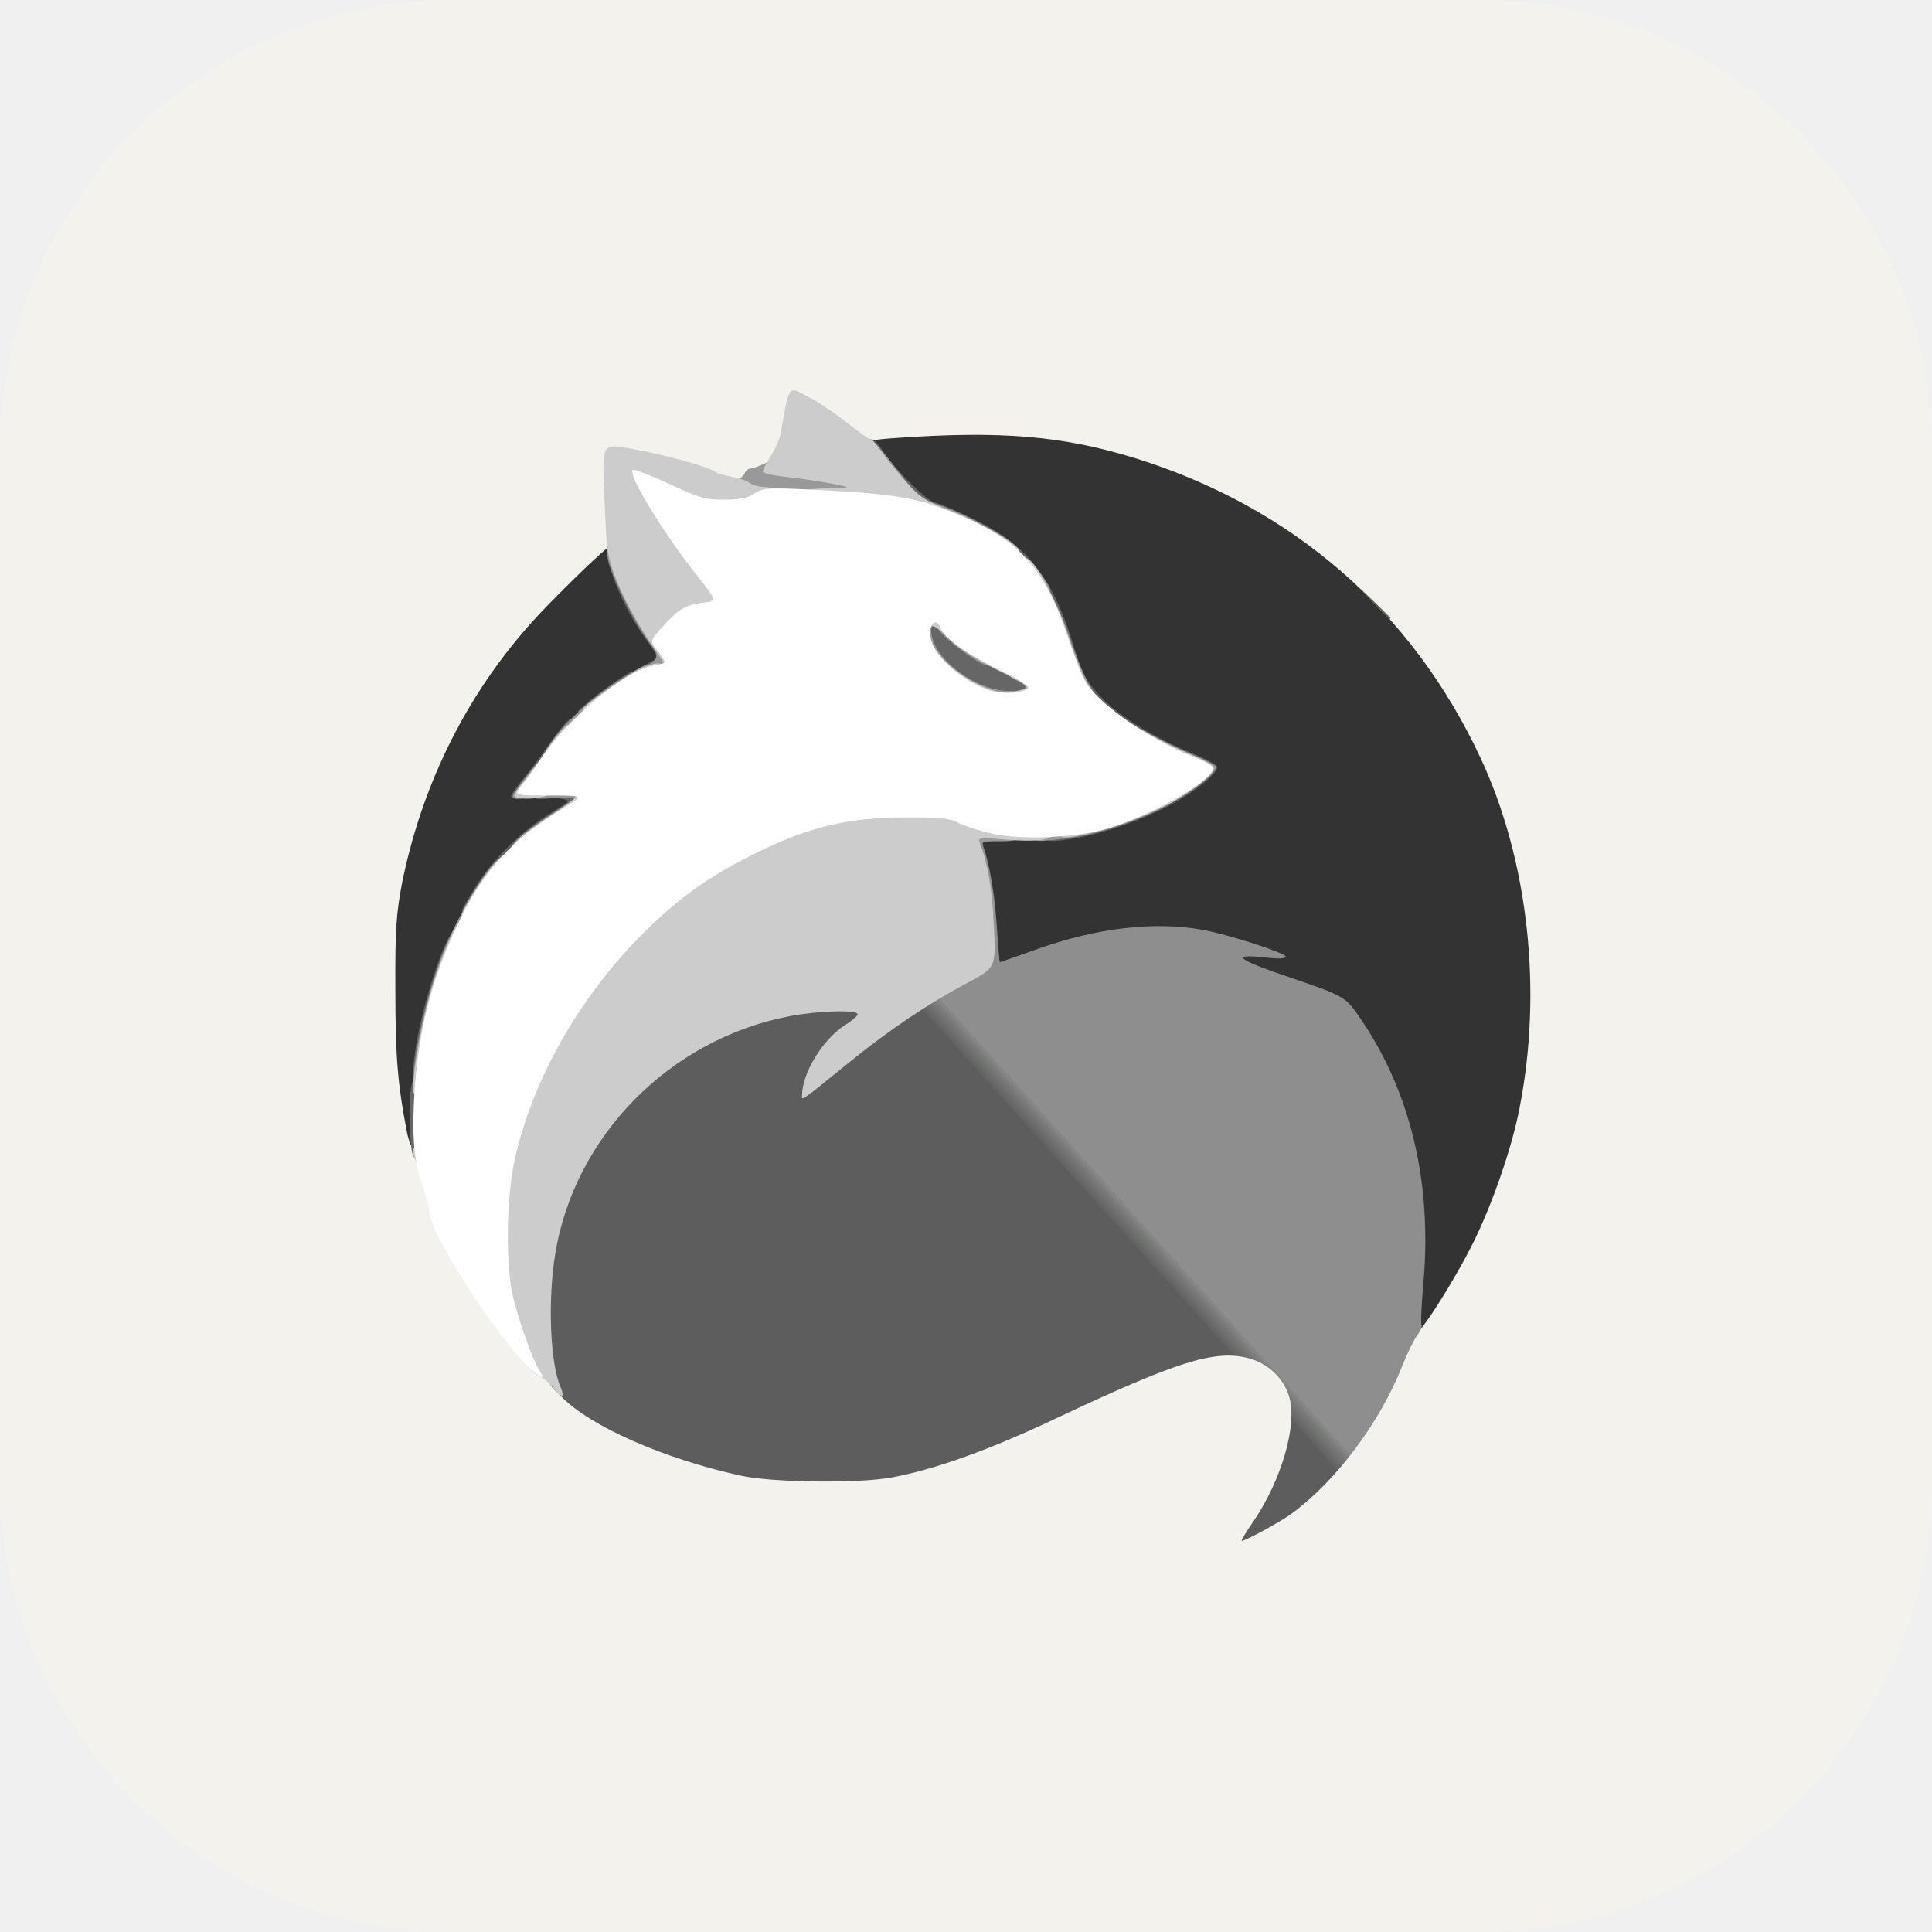
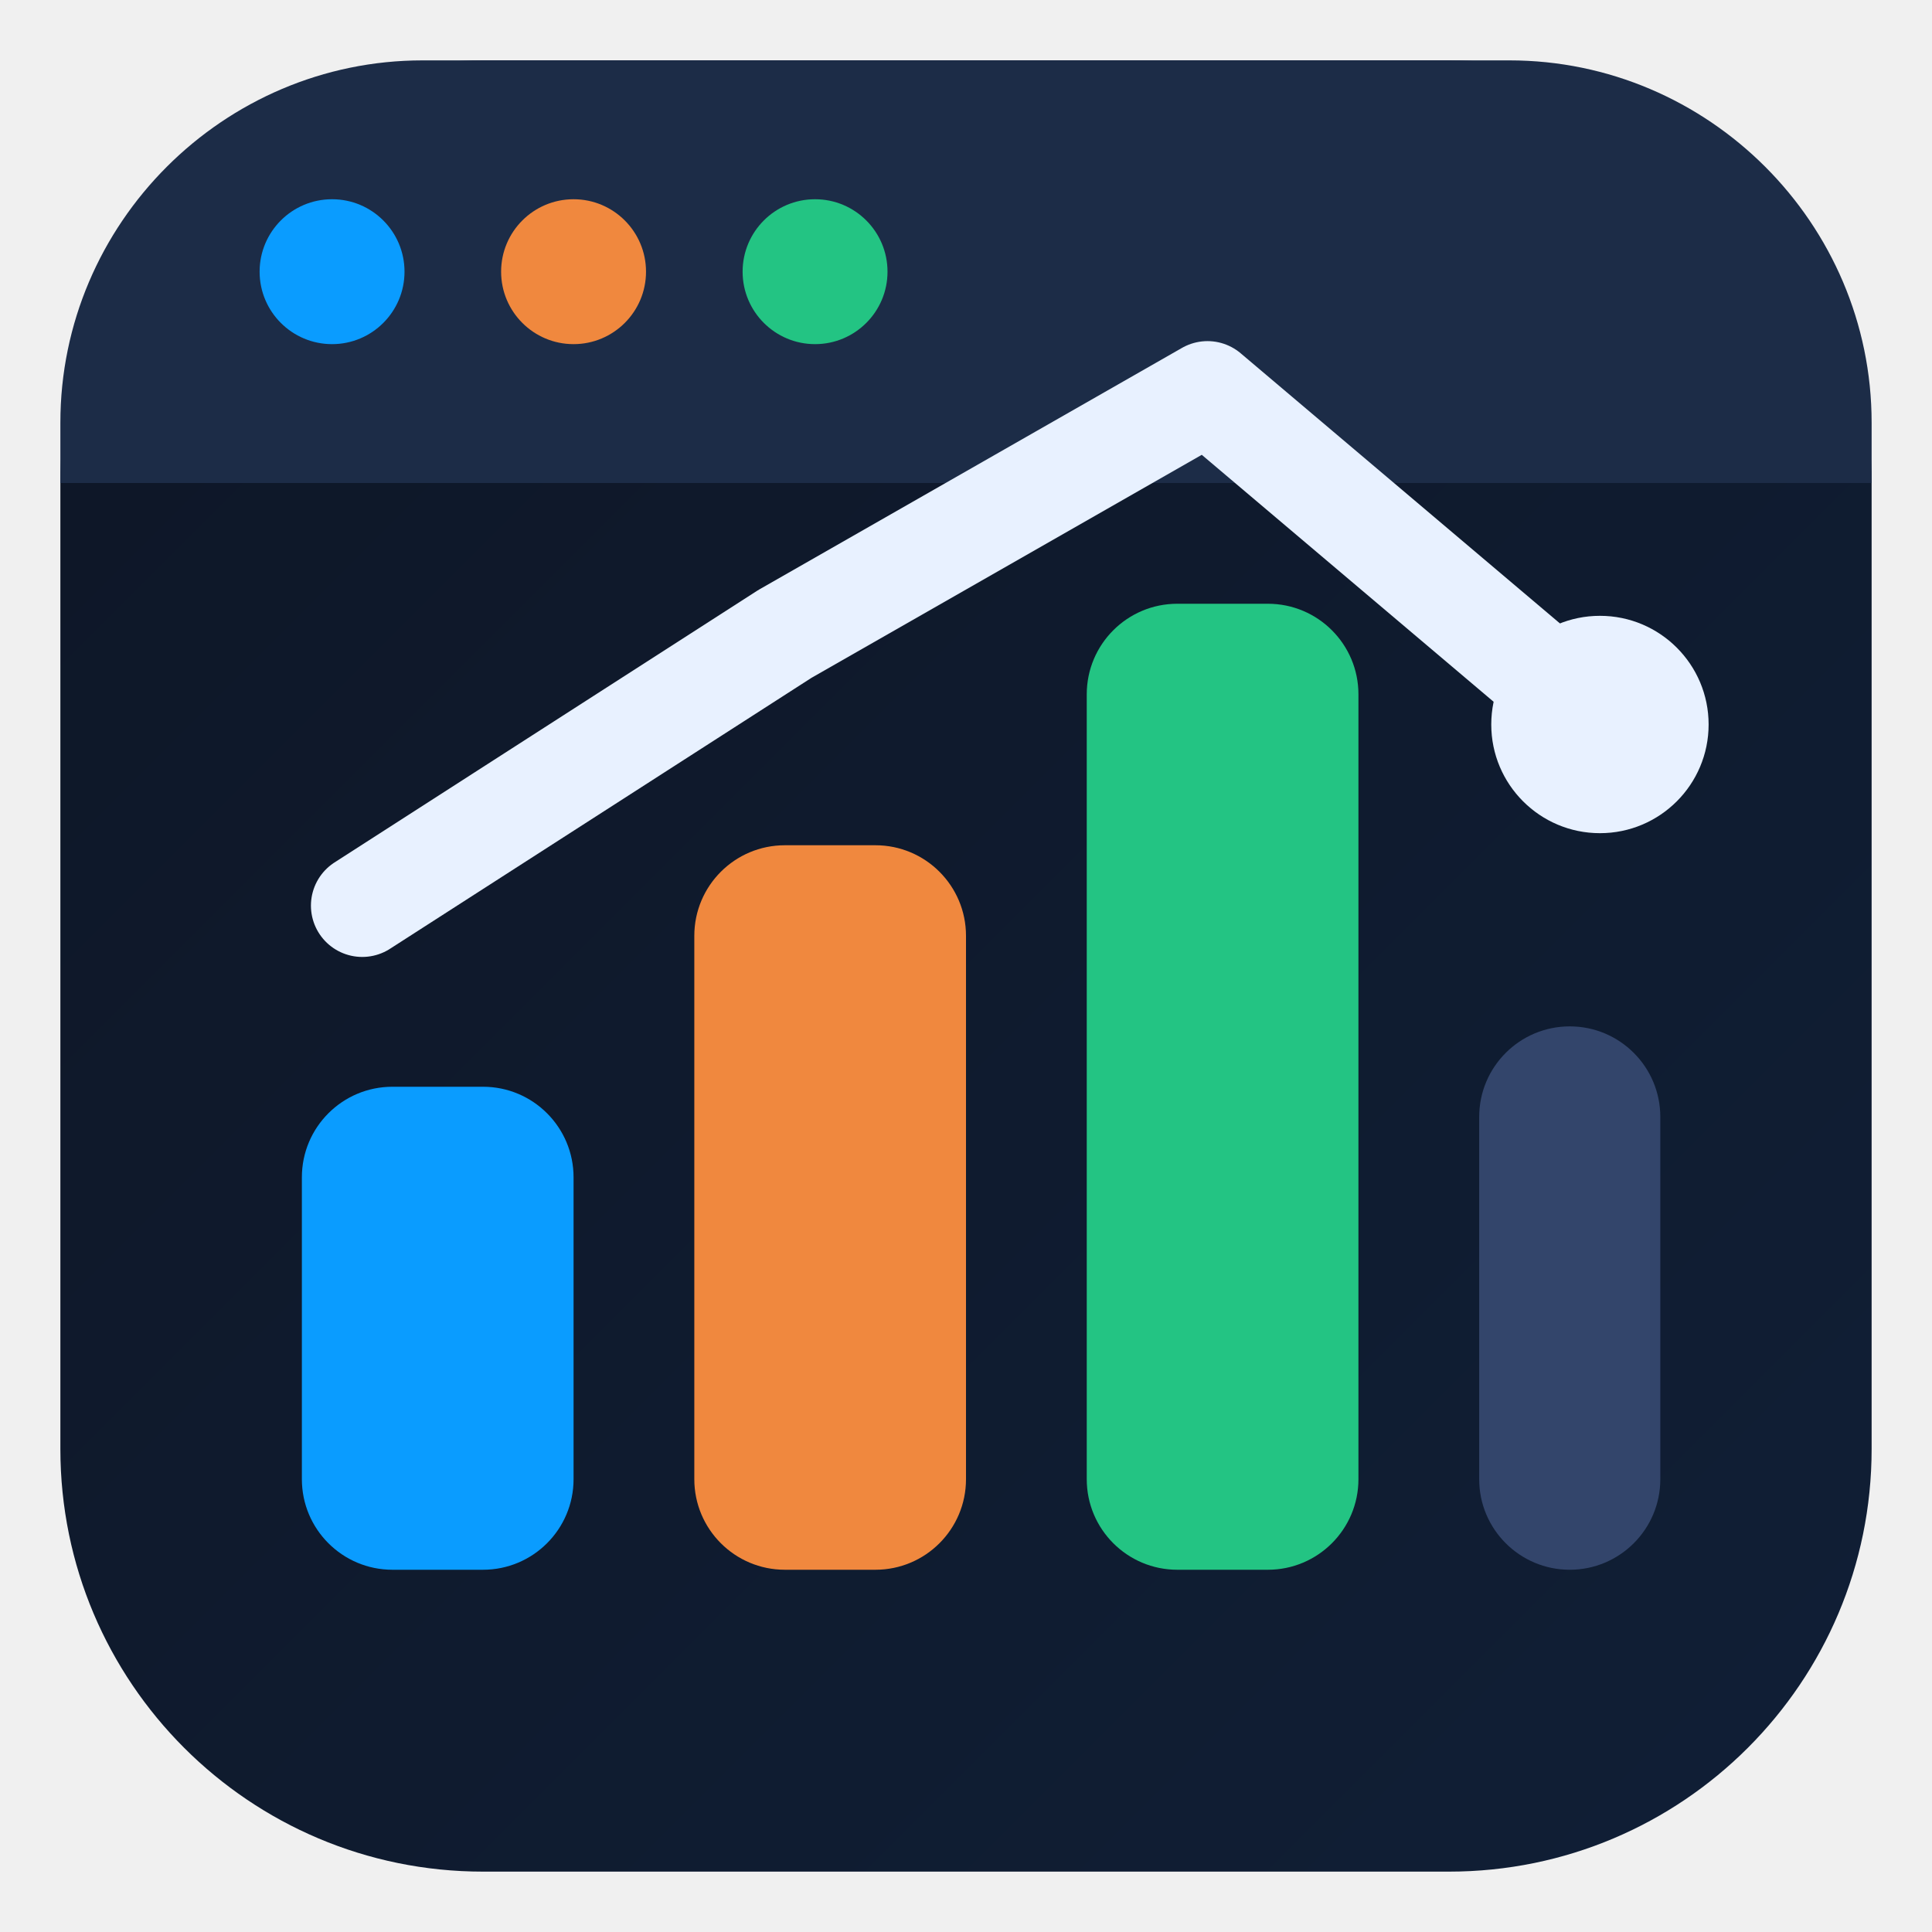
- <svg xmlns="http://www.w3.org/2000/svg" width="48.0" height="48.0" viewBox="0 0 256 256" fill="none" version="1.1">
-   <g transform="translate(0,0)">
-     <svg width="256" height="256" viewBox="0 0 256 256" fill="none">
-       <g clip-path="url(#clip0_33_821)">
-         <path d="M196 0H60C26.863 0 0 26.863 0 60V196C0 229.137 26.863 256 60 256H196C229.137 256 256 229.137 256 196V60C256 26.863 229.137 0 196 0Z" fill="#F4F2ED" />
-         <path d="M186.844 175.062C186.887 174.022 187.061 171.25 187.277 168.868C188.317 157.432 185.371 145.736 179.134 136.51C177.011 133.348 177.011 133.348 169.821 130.965C162.63 128.583 162.63 128.583 162.587 126.98C162.587 125.421 162.543 125.378 160.334 124.901C153.62 123.428 147.079 124.078 138.719 127.067C136.034 128.02 133.218 128.8 132.482 128.8C131.095 128.8 131.095 128.8 130.792 124.078C130.662 121.479 130.142 117.84 129.666 116.021C128.107 109.957 127.76 110.303 135.427 110.043C142.661 109.827 145.953 109.09 151.628 106.491C155.353 104.759 158.905 102.42 158.385 101.986C158.212 101.813 156.956 101.207 155.656 100.687C151.498 99.041 146.646 95.879 144.394 93.453C142.574 91.46 142.055 90.421 141.102 87.302C137.939 76.776 133.391 71.795 123.818 68.373C122.649 67.939 120.916 66.9 120.006 66.034C117.537 63.738 114.938 60.186 114.938 59.189C114.938 58.366 115.285 58.28 118.967 58.02C132.785 57.067 140.885 57.76 150.545 60.749C171.293 67.246 187.061 80.934 196.157 100.384C202.525 113.985 204.431 131.355 201.312 146.993C200.316 152.104 197.803 159.338 195.378 164.319C192.735 169.691 188.144 176.881 187.407 176.881C187.017 176.881 186.844 176.231 186.844 175.062Z" fill="#333333" />
-         <path d="M53.905 149.938C52.692 143.614 52.389 140.019 52.389 131.182C52.345 123.038 52.519 120.959 53.298 116.887C56.201 102.679 62.915 89.944 72.878 79.895C77.642 75.043 80.891 72.054 81.324 72.054C81.411 72.054 81.844 73.094 82.277 74.35C83.23 77.339 85.05 80.848 86.956 83.533C87.995 84.963 88.515 86.176 88.515 87.085C88.515 88.385 88.298 88.602 86.003 89.771C80.891 92.37 76.776 96.009 72.964 101.423C70.755 104.542 70.755 104.542 73.787 104.542C76.819 104.542 76.819 104.542 76.819 106.015C76.819 107.314 76.559 107.618 74.87 108.614C73.787 109.264 71.751 110.78 70.279 111.949C61.788 119.053 55.638 134.777 55.594 149.505C55.594 151.541 55.464 152.191 54.988 152.191C54.555 152.191 54.208 151.411 53.905 149.938Z" fill="#333333" />
-         <path d="M134.431 90.897C134.431 89.468 134.518 89.381 135.947 89.381C137.376 89.381 137.463 89.468 137.463 90.897C137.463 92.327 137.376 92.413 135.947 92.413C134.518 92.413 134.431 92.327 134.431 90.897Z" fill="#333333" />
-         <path d="M122.302 83.1C122.302 81.671 122.389 81.584 123.818 81.584C125.248 81.584 125.334 81.671 125.334 83.1C125.334 84.53 125.248 84.616 123.818 84.616C122.389 84.616 122.302 84.53 122.302 83.1Z" fill="#333333" />
-         <path d="M166.095 201.572C169.777 196.157 171.9 188.923 170.86 185.198C170.167 182.642 167.958 180.563 165.229 179.913C160.854 178.874 155.872 180.433 140.062 187.884C131.095 192.129 123.948 194.684 118.187 195.767C113.725 196.59 102.246 196.46 98.044 195.507C87.995 193.298 78.249 189.01 74.437 185.111C72.271 182.902 72.271 182.902 72.271 174.369C72.271 167.655 72.444 165.142 73.051 162.5C73.83 159.121 73.83 159.121 75.347 159.121C76.473 159.121 76.819 159.295 76.819 159.901C76.863 160.507 77.036 160.421 77.816 159.511C83.966 152.191 85.699 150.198 85.916 150.025C86.046 149.895 87.735 147.946 89.598 145.693C92.933 141.665 92.976 141.578 91.85 141.448C90.854 141.318 90.681 141.102 90.681 139.802C90.681 138.762 90.897 138.329 91.33 138.329C91.677 138.329 91.98 138.156 91.98 137.939C91.98 137.463 96.225 135.6 99.82 134.517C103.372 133.434 110.606 132.568 113.075 132.958C114.808 133.218 114.938 133.305 114.895 134.604C114.895 135.73 114.548 136.163 112.902 137.246C111.776 137.983 110.39 139.239 109.783 140.062C108.527 141.751 108.787 141.621 112.382 138.676C115.545 136.12 123.515 130.922 127.24 129.016C130.619 127.283 130.619 127.283 130.402 122.735C130.272 120.223 129.839 117.104 129.449 115.805C129.059 114.505 128.626 112.686 128.496 111.819C128.28 110.173 128.28 110.173 129.796 110.173C130.749 110.173 131.398 110.433 131.572 110.823C131.745 111.256 131.528 111.473 130.922 111.473C130.229 111.473 130.099 111.646 130.316 112.253C131.095 114.332 131.832 118.663 132.092 122.865C132.265 125.421 132.438 127.5 132.481 127.5C132.525 127.5 134.734 126.72 137.42 125.767C145.303 122.952 152.97 122.042 159.381 123.212C162.76 123.818 170.384 126.287 170.384 126.764C170.384 127.024 169.301 127.067 167.871 126.894C162.846 126.331 163.799 127.11 171.12 129.579C178.311 132.048 178.311 132.048 180.433 135.21C186.931 144.827 189.746 156.739 188.62 169.864C188.36 172.809 188.23 175.365 188.36 175.582C188.49 175.755 188.23 176.361 187.797 176.925C187.364 177.488 186.454 179.35 185.804 180.996C182.859 188.447 177.184 196.071 171.25 200.489C169.82 201.572 165.056 204.171 164.536 204.171C164.406 204.171 165.099 203.001 166.095 201.572ZM184.895 149.115C183.985 145.563 179.48 136.25 178.527 135.817C178.311 135.73 178.181 135.427 178.181 135.167C178.181 134.864 177.747 134.387 177.228 134.041C175.668 133.045 164.319 129.233 161.98 128.886C159.771 128.583 159.771 128.583 159.771 126.764C159.771 124.944 159.771 124.944 156.999 124.641C153.057 124.208 147.339 124.684 143.527 125.767C139.499 126.894 133.521 129.233 133.738 129.623C134.084 130.142 142.747 134.171 145.65 135.167C146.733 135.514 149.808 136.77 152.407 137.983C158.515 140.712 158.601 140.755 166.269 143.96C169.864 145.433 173.546 146.993 174.499 147.426C175.452 147.859 177.791 148.812 179.697 149.592C181.603 150.328 183.639 151.194 184.245 151.498C184.851 151.801 185.371 152.017 185.458 151.931C185.545 151.887 185.285 150.631 184.895 149.115Z" fill="url(#paint0_linear_33_821)" />
-         <path d="M54.728 153.1C54.251 152.191 54.121 145.26 54.554 143.657C54.728 143.094 55.117 142.661 55.421 142.661C55.897 142.661 56.027 143.787 56.027 148.292C56.027 153.793 55.724 154.92 54.728 153.1Z" fill="#666666" />
-         <path d="M54.944 139.802C55.637 134.041 58.973 123.688 60.272 123.255C61.182 122.952 60.879 125.378 59.493 128.843C58.193 132.222 56.46 139.196 56.46 141.145C56.46 141.968 56.244 142.228 55.551 142.228C54.684 142.228 54.641 142.098 54.944 139.802Z" fill="#666666" />
-         <path d="M61.225 120.613C61.225 120.396 62.221 118.75 63.391 116.931C65.86 113.292 69.239 110.043 73.094 107.661C75.693 106.058 75.693 106.058 74.177 105.798C73.354 105.625 73.051 105.495 73.484 105.452C73.874 105.452 74.22 105.105 74.22 104.759C74.22 104.282 74.697 104.109 75.953 104.109C77.642 104.109 77.686 104.152 77.686 105.625C77.686 106.708 77.469 107.271 76.949 107.444C76.516 107.618 75.909 108.007 75.606 108.311C75.303 108.614 74.74 108.874 74.393 108.874C74.047 108.874 73.787 109.09 73.787 109.307C73.787 109.567 73.527 109.74 73.18 109.74C72.834 109.74 72.487 110.043 72.314 110.39C72.184 110.736 71.665 111.04 71.188 111.04C70.712 111.04 70.322 111.299 70.322 111.603C70.322 112.296 66.77 115.804 66.077 115.804C65.773 115.804 65.557 116.194 65.557 116.671C65.557 117.147 65.383 117.537 65.124 117.537C64.907 117.537 64.69 117.84 64.69 118.187C64.69 118.533 64.517 118.837 64.301 118.837C64.084 118.837 63.781 119.313 63.651 119.92C63.434 120.699 63.088 121.002 62.308 121.002C61.702 121.002 61.225 120.829 61.225 120.613Z" fill="#666666" />
-         <path d="M138.762 110.78C138.762 110.087 139.282 109.827 141.708 109.437C145.433 108.787 150.111 107.488 150.718 106.925C150.978 106.708 152.234 106.015 153.533 105.408C154.833 104.802 155.959 104.196 156.002 104.022C156.089 103.806 156.349 103.676 156.566 103.676C156.782 103.676 157.302 103.329 157.735 102.896C158.385 102.246 158.428 101.986 157.995 101.597C157.692 101.293 157.042 101.077 156.522 101.077C156.046 101.077 155.656 100.903 155.656 100.644C155.656 100.427 155.266 100.21 154.833 100.21C153.533 100.21 152.624 99.734 152.624 99.084C152.624 98.738 152.191 98.478 151.584 98.478C150.978 98.478 150.241 98.218 149.938 97.871C149.592 97.568 148.898 97.135 148.379 97.005C147.859 96.832 147.426 96.398 147.426 96.052C147.426 95.706 147.079 95.446 146.646 95.446C145.78 95.446 143.527 93.323 143.527 92.5C143.527 92.197 143.354 91.98 143.094 91.98C142.877 91.98 142.661 91.417 142.661 90.681C142.661 89.901 142.444 89.381 142.098 89.381C141.578 89.381 139.629 83.75 139.629 82.234C139.629 81.887 139.455 81.584 139.239 81.584C139.022 81.584 138.502 80.718 138.026 79.635C137.593 78.552 137.116 77.686 136.943 77.686C136.726 77.686 136.596 77.296 136.596 76.819C136.596 76.343 136.337 75.953 136.033 75.953C135.34 75.953 133.131 73.701 133.131 73.007C133.131 72.704 132.741 72.488 132.265 72.488C131.788 72.488 131.398 72.314 131.398 72.141C131.398 71.968 130.705 71.535 129.882 71.231C129.059 70.928 128.366 70.408 128.366 70.062C128.366 69.672 127.89 69.456 127.067 69.456C126.374 69.456 125.767 69.326 125.767 69.109C125.767 68.936 124.771 68.546 123.515 68.243C120.959 67.636 118.837 65.903 118.837 64.431C118.837 63.738 118.533 63.391 117.884 63.304C117.234 63.218 116.844 62.828 116.757 62.222C116.671 61.658 116.324 61.225 115.978 61.225C115.631 61.225 115.371 60.922 115.371 60.575C115.371 60.229 115.198 59.926 114.938 59.926C114.721 59.926 114.505 59.536 114.505 59.059C114.505 57.76 115.934 57.977 116.757 59.406C118.1 61.702 122.692 66.337 123.905 66.597C124.598 66.77 126.937 67.766 129.146 68.849C136.207 72.271 139.585 76.646 142.401 86.002C143.354 89.121 143.874 90.161 145.693 92.153C148.119 94.796 152.884 97.741 157.995 99.821C159.814 100.557 161.287 101.38 161.287 101.64C161.287 102.679 157.518 105.538 153.793 107.314C149.635 109.307 144.913 110.78 141.058 111.3C138.979 111.559 138.762 111.516 138.762 110.78Z" fill="#666666" />
-         <path d="M67.723 105.495C67.723 105.278 68.372 104.369 69.152 103.416C69.932 102.506 71.491 100.47 72.574 98.868C73.657 97.308 74.87 95.792 75.26 95.489C75.866 94.969 75.953 95.099 75.953 96.528C75.953 97.741 75.736 98.174 75.087 98.348C74.61 98.478 74.22 98.954 74.22 99.387C74.22 99.864 74.047 100.21 73.787 100.21C73.57 100.21 73.354 100.514 73.354 100.86C73.354 101.207 73.181 101.51 72.921 101.51C72.704 101.51 72.487 101.813 72.487 102.16C72.487 102.506 72.098 102.809 71.621 102.809C70.971 102.809 70.755 103.113 70.755 103.892C70.755 104.499 70.408 105.148 69.932 105.408C68.892 105.928 67.723 105.971 67.723 105.495Z" fill="#666666" />
-         <path d="M77.686 93.236C79.505 91.634 83.403 88.948 83.837 88.948C84.053 88.948 84.183 89.424 84.183 90.031C84.183 90.724 83.923 91.114 83.533 91.114C83.187 91.114 82.884 91.33 82.884 91.547C82.884 91.807 82.58 91.98 82.234 91.98C81.887 91.98 81.584 92.197 81.584 92.413C81.584 92.673 81.108 92.847 80.501 92.847C79.721 92.847 79.418 93.063 79.418 93.713C79.418 94.449 79.115 94.579 77.816 94.579C76.169 94.536 76.169 94.536 77.686 93.236Z" fill="#666666" />
-         <path d="M128.106 91.764C123.385 89.381 120.829 85.179 122.129 81.844C122.562 80.674 125.074 80.934 125.767 82.191C126.504 83.577 129.103 85.396 133.478 87.605C137.03 89.381 137.03 89.381 137.03 91.114C137.03 92.847 137.03 92.847 133.651 92.847C130.922 92.847 129.882 92.63 128.106 91.764Z" fill="#666666" />
-         <path d="M84.616 88.948C84.616 88.731 85.223 88.212 85.916 87.865C87.345 87.129 87.388 87.215 85.223 84.183C83.533 81.757 82.147 79.072 81.108 76.083C80.328 73.787 80.328 73.787 81.367 73.787C82.191 73.787 82.45 74.134 82.927 75.953C83.23 77.166 83.62 78.119 83.793 78.119C83.966 78.119 84.443 78.985 84.919 80.068C85.353 81.151 85.829 82.017 86.046 82.017C86.219 82.017 86.349 82.32 86.349 82.667C86.349 83.014 86.566 83.317 86.782 83.317C87.042 83.317 87.215 83.707 87.215 84.183C87.215 84.66 87.518 85.049 87.865 85.049C88.298 85.049 88.515 85.526 88.515 86.566C88.515 87.389 88.341 88.082 88.082 88.082C87.865 88.082 87.648 88.385 87.648 88.731C87.648 89.165 87.172 89.381 86.132 89.381C85.309 89.381 84.616 89.208 84.616 88.948Z" fill="#666666" />
-         <path d="M181.863 79.765C179.697 77.469 179.697 77.469 181.993 79.635C183.205 80.804 184.245 81.844 184.245 81.887C184.245 82.234 183.855 81.844 181.863 79.765Z" fill="#666666" />
-         <path d="M73.181 183.855C71.578 182.079 71.102 172.073 72.271 164.839C75.26 146.386 91.677 132.698 110.866 132.698C114.938 132.698 114.938 132.698 114.938 134.214C114.938 135.254 114.635 135.99 113.985 136.51C111.43 138.589 109.74 140.192 109.74 140.625C109.74 140.885 110.043 140.668 110.433 140.149C110.78 139.629 111.343 139.196 111.603 139.196C111.906 139.196 112.382 138.806 112.686 138.329C112.989 137.853 113.379 137.463 113.639 137.463C113.855 137.463 114.548 136.986 115.198 136.38C115.848 135.774 116.628 135.297 116.931 135.297C117.277 135.297 117.537 135.124 117.537 134.907C117.537 134.214 130.316 126.634 131.485 126.634C131.658 126.634 131.832 126.937 131.832 127.284C131.832 128.15 132.135 128.107 135.557 126.72C142.314 123.948 145.26 123.385 153.274 123.385C160.594 123.428 160.681 123.428 165.186 124.988C169.734 126.547 169.734 126.547 165.272 126.59C160.681 126.634 159.641 127.197 163.323 127.63C164.493 127.76 168.348 128.886 171.9 130.186C178.397 132.482 178.397 132.482 180.043 134.864C182.772 138.849 185.458 144.784 186.628 149.548C187.234 152.017 187.667 154.357 187.58 154.746C187.407 155.31 187.364 155.31 187.321 154.66C187.321 154.227 187.061 154.01 186.801 154.14C186.584 154.313 185.371 153.967 184.115 153.36C182.859 152.754 180.303 151.628 178.397 150.891C176.491 150.155 174.152 149.159 173.199 148.725C172.246 148.292 168.564 146.733 164.969 145.26C157.302 142.055 157.215 142.011 151.108 139.282C148.509 138.069 145.433 136.813 144.35 136.467C142.444 135.817 139.369 134.431 133.824 131.745C132.438 131.095 131.009 130.532 130.662 130.532C130.272 130.532 130.099 130.272 130.229 129.926C130.402 129.493 130.272 129.363 129.882 129.536C129.536 129.666 129.363 129.969 129.536 130.229C129.666 130.489 129.579 130.532 129.276 130.359C128.236 129.709 117.537 136.727 109.783 143.224C107.834 144.827 106.188 146.126 106.058 146.126C105.798 146.126 106.231 143.787 106.751 141.925C107.401 139.802 109.567 137.116 111.733 135.774C113.639 134.517 113.639 134.517 112.382 134.344C108.744 133.824 97.785 136.12 98.218 137.333C98.348 137.636 98.305 137.896 98.088 137.896C97.915 137.896 96.875 139.109 95.835 140.582C94.146 143.008 87.909 150.761 87.215 151.324C87.085 151.454 85.829 152.927 84.4 154.573C76.213 164.363 74.74 165.792 74.61 164.016C74.567 163.583 74.307 164.493 73.96 166.052C73.224 169.604 73.224 177.444 73.96 181.56C74.264 183.249 74.35 184.678 74.22 184.678C74.047 184.678 73.614 184.332 73.181 183.855Z" fill="url(#paint1_linear_33_821)" />
-         <path d="M54.944 140.842C55.551 136.293 56.98 130.706 58.626 126.417C60.402 121.912 63.911 115.805 65.557 114.289C66.467 113.466 66.467 113.466 66.337 115.155C66.25 116.584 66.033 116.931 65.254 117.017C64.474 117.147 64.257 117.451 64.257 118.447C64.257 119.27 64.041 119.703 63.608 119.703C63.261 119.703 62.958 120.093 62.958 120.569C62.958 121.609 61.182 125.334 60.705 125.334C60.532 125.334 60.359 125.811 60.359 126.417C60.359 127.024 60.186 127.5 59.926 127.5C59.709 127.5 59.493 127.803 59.493 128.15C59.493 128.496 58.973 130.489 58.366 132.568C57.76 134.691 57.067 137.896 56.764 139.759C56.374 142.574 56.157 143.094 55.464 143.094C54.728 143.094 54.684 142.878 54.944 140.842Z" fill="#999999" />
-         <path d="M130.099 120.006C130.099 119.227 129.709 117.104 129.233 115.328C128.756 113.552 128.366 111.603 128.366 110.953C128.366 109.74 128.366 109.74 131.615 109.74C134.561 109.74 134.864 109.827 134.864 110.607C134.864 111.386 134.561 111.473 132.265 111.473C129.753 111.473 129.666 111.516 130.099 112.339C130.619 113.292 131.832 119.183 131.832 120.613C131.832 121.133 131.529 121.436 130.965 121.436C130.272 121.436 130.099 121.133 130.099 120.006Z" fill="#999999" />
-         <path d="M69.022 110.823C69.325 110.476 70.972 109.264 72.661 108.137C74.35 107.054 75.866 106.015 76.04 105.885C76.213 105.712 75.043 105.668 73.397 105.755C70.755 105.928 70.365 105.842 70.192 105.149C70.019 104.412 69.975 104.412 69.932 105.105C69.888 105.582 69.542 105.842 68.806 105.842C67.506 105.842 67.549 105.712 69.888 102.679C70.712 101.553 71.578 100.644 71.794 100.644C71.968 100.644 72.054 101.423 71.968 102.376C71.794 104.109 71.794 104.109 74.957 104.109C78.119 104.109 78.119 104.109 78.119 105.625C78.119 106.665 77.902 107.141 77.469 107.141C77.123 107.141 76.819 107.358 76.819 107.574C76.819 107.834 76.343 108.007 75.736 108.007C75.043 108.007 74.653 108.267 74.653 108.657C74.653 109.004 74.35 109.307 74.004 109.307C73.657 109.307 73.354 109.524 73.354 109.74C73.354 110 72.964 110.173 72.487 110.173C72.011 110.173 71.621 110.476 71.621 110.823C71.621 111.299 71.145 111.473 70.062 111.473C68.719 111.473 68.546 111.386 69.022 110.823Z" fill="#999999" />
-         <path d="M137.03 110.736C137.03 109.957 137.42 109.827 140.019 109.567C143.181 109.307 151.151 106.925 152.104 105.972C152.407 105.668 153.274 105.408 153.967 105.408C154.79 105.408 155.223 105.192 155.223 104.759C155.223 104.412 155.526 104.109 155.873 104.109C156.219 104.109 156.522 103.936 156.522 103.676C156.522 103.459 156.912 103.243 157.389 103.243C157.865 103.243 158.255 102.983 158.255 102.636C158.255 102.29 157.865 101.857 157.389 101.727C156.912 101.597 156.522 101.25 156.522 101.033C156.522 100.817 156.046 100.644 155.439 100.644C154.746 100.644 154.357 100.384 154.357 99.994C154.357 99.604 153.967 99.344 153.317 99.344C151.801 99.344 150.891 98.911 150.891 98.218C150.891 97.871 150.458 97.612 149.808 97.612C149.158 97.612 148.725 97.352 148.725 97.005C148.725 96.615 148.206 96.312 147.556 96.225C146.516 96.095 146.3 95.879 146.213 94.623C146.04 93.106 146.04 93.106 147.512 94.233C149.852 96.009 154.14 98.348 157.605 99.821C159.381 100.557 160.941 101.293 161.071 101.51C161.547 102.246 157.735 105.192 153.707 107.184C149.072 109.437 144.61 110.78 139.932 111.256C137.246 111.559 137.03 111.516 137.03 110.736Z" fill="#999999" />
-         <path d="M73.007 98.391C74.784 95.792 78.379 92.5 81.801 90.291C83.663 89.078 85.396 88.082 85.699 88.082C86.003 88.082 86.479 87.779 86.782 87.432C87.172 86.956 87.085 86.522 86.219 85.396C83.534 81.888 79.895 73.917 80.501 72.921C80.631 72.661 81.021 72.488 81.368 72.488C82.017 72.488 83.75 77.209 83.75 79.072C83.75 79.982 83.967 80.285 84.616 80.285C85.18 80.285 85.569 80.675 85.743 81.368C85.873 81.974 86.176 82.451 86.392 82.451C86.609 82.451 86.782 82.754 86.782 83.1C86.782 83.447 86.999 83.75 87.215 83.75C87.475 83.75 87.649 84.14 87.649 84.617C87.649 85.093 87.909 85.483 88.255 85.483C88.991 85.483 89.381 86.436 89.381 88.125C89.381 89.165 89.208 89.381 88.298 89.381C87.215 89.381 84.053 90.681 83.837 91.244C83.75 91.417 83.404 91.547 83.057 91.547C82.71 91.547 82.451 91.764 82.451 91.98C82.451 92.24 82.191 92.413 81.844 92.413C81.498 92.413 81.151 92.717 80.978 93.063C80.848 93.41 80.328 93.713 79.852 93.713C79.375 93.713 78.985 93.973 78.985 94.276C78.985 95.099 76.256 97.612 75.39 97.612C74.913 97.612 74.654 97.958 74.654 98.695C74.654 99.604 74.437 99.777 73.311 99.777C72.011 99.777 72.011 99.777 73.007 98.391Z" fill="#999999" />
-         <path d="M130.879 92.977C130.186 92.89 129.666 92.587 129.666 92.37C129.666 92.153 129.189 91.98 128.583 91.98C127.976 91.98 127.5 91.807 127.5 91.547C127.5 91.331 127.197 91.114 126.85 91.114C126.504 91.114 126.2 90.941 126.2 90.681C126.2 90.464 125.941 90.248 125.637 90.248C125.031 90.248 123.168 88.342 123.168 87.692C123.168 87.475 122.952 87.215 122.648 87.129C122.389 87.042 122.085 85.786 121.955 84.27C121.782 81.584 121.782 81.584 123.775 81.584C125.204 81.584 125.767 81.757 125.767 82.191C125.767 82.537 126.071 82.884 126.417 83.057C126.764 83.187 127.067 83.577 127.067 83.967C127.067 84.313 127.457 84.616 127.933 84.616C128.41 84.616 128.799 84.79 128.799 85.006C128.799 85.223 129.276 85.526 129.882 85.656C130.662 85.873 130.965 86.219 130.965 86.999C130.965 87.605 130.792 88.082 130.575 88.082C129.752 88.082 125.031 84.573 124.468 83.534C123.558 81.844 122.952 83.274 123.775 85.18C125.074 88.385 130.012 91.547 133.608 91.547C136.207 91.547 136.553 91.027 134.647 90.118C132.785 89.251 132.698 88.515 134.431 88.515C136.726 88.515 137.896 89.338 137.896 90.984C137.896 92.284 137.766 92.413 136.597 92.413C135.903 92.413 135.297 92.63 135.297 92.847C135.297 93.28 133.218 93.323 130.879 92.977Z" fill="#999999" />
-         <path d="M143.094 92.37C143.094 92.11 142.791 91.634 142.444 91.287C142.098 90.897 141.795 90.161 141.795 89.598C141.795 89.035 141.665 88.515 141.448 88.428C140.972 88.212 139.196 82.364 139.196 80.978C139.196 78.595 140.278 80.155 141.838 84.703C142.661 87.259 143.874 90.118 144.524 91.07C145.693 92.847 145.693 92.847 144.394 92.847C143.701 92.847 143.094 92.63 143.094 92.37Z" fill="#999999" />
-         <path d="M137.03 77.945C137.03 77.599 136.813 77.252 136.553 77.166C136.293 77.079 136.163 76.343 136.25 75.52C136.38 74.004 136.38 74.004 137.81 75.91C139.499 78.205 139.542 78.552 138.113 78.552C137.463 78.552 137.03 78.292 137.03 77.945Z" fill="#999999" />
-         <path d="M131.832 72.488C131.832 72.271 131.529 72.054 131.182 72.054C130.835 72.054 130.532 71.665 130.532 71.188C130.532 70.538 130.229 70.322 129.363 70.322C128.756 70.322 126.807 69.802 125.074 69.152C122.432 68.156 121.869 67.766 121.869 66.986C121.869 65.99 121.869 65.99 125.031 67.116C128.323 68.329 133.478 71.145 134.431 72.228C134.907 72.834 134.777 72.921 133.391 72.921C132.525 72.921 131.832 72.748 131.832 72.488Z" fill="#999999" />
-         <path d="M98.131 65.297C97.048 64.561 96.832 63.391 97.785 63.391C98.131 63.391 98.478 63.088 98.651 62.741C98.781 62.395 99.127 62.092 99.431 62.092C99.734 62.092 100.514 61.788 101.207 61.485C101.856 61.139 102.376 61.009 102.376 61.182C102.376 61.398 103.502 61.702 104.889 61.832C106.231 61.962 108.874 62.351 110.736 62.611C114.072 63.131 114.072 63.131 114.072 64.561C114.072 65.99 114.072 65.99 106.578 65.99C100.514 65.99 98.911 65.86 98.131 65.297Z" fill="#999999" />
-         <path d="M118.274 64.821C118.1 64.691 117.97 64.084 117.97 63.521C117.97 62.785 117.711 62.525 117.061 62.525C116.541 62.525 116.064 62.178 115.935 61.658C115.805 61.182 115.545 60.792 115.328 60.792C115.111 60.792 114.938 60.229 114.938 59.493C114.938 58.8 115.111 58.193 115.285 58.193C115.501 58.193 116.628 59.406 117.797 60.879C121.392 65.47 121.219 65.124 119.79 65.124C119.097 65.124 118.404 64.994 118.274 64.821Z" fill="#999999" />
-         <path d="M73.224 183.812C72.618 183.119 71.925 182.513 71.751 182.513C70.972 182.513 68.719 179.61 68.026 177.748C66.467 173.416 65.99 170.211 65.99 163.453C65.99 153.317 67.809 146.17 72.661 137.29C77.036 129.233 85.136 120.136 91.807 115.718C96.485 112.599 103.373 109.437 108.224 108.138C112.036 107.141 113.422 107.011 119.703 106.968C125.464 106.968 127.11 107.098 128.15 107.661C130.142 108.701 134.647 109.74 137.29 109.74C139.022 109.74 139.629 109.914 139.629 110.347C139.629 111.3 137.42 111.603 133.261 111.256C129.709 110.953 129.536 110.953 129.839 111.733C130.879 114.375 131.485 117.97 131.702 122.779C131.962 128.237 131.962 128.237 128.107 130.272C122.995 133.001 117.884 136.423 112.642 140.669C106.015 146.04 106.275 145.867 106.275 145.173C106.275 142.141 109.09 137.593 112.123 135.73C112.946 135.211 113.639 134.604 113.639 134.388C113.639 133.781 108.484 133.911 104.629 134.647C88.775 137.68 76.126 150.501 73.571 166.139C72.574 172.29 72.878 180.52 74.264 183.769C74.913 185.285 74.48 185.328 73.224 183.812Z" fill="#CCCCCC" />
-         <path d="M55.161 153.967C54.468 152.624 54.641 151.758 55.594 151.758C56.287 151.758 56.461 152.061 56.461 153.274C56.461 154.963 55.854 155.266 55.161 153.967Z" fill="#CCCCCC" />
-         <path d="M54.728 144.09C54.728 141.881 55.984 135.081 57.11 131.269C58.41 126.807 60.532 121.869 61.182 121.869C62.048 121.869 61.658 124.121 60.142 127.89C58.323 132.438 56.98 137.896 56.59 142.141C56.374 144.784 56.201 145.26 55.551 145.26C54.944 145.26 54.728 144.957 54.728 144.09Z" fill="#CCCCCC" />
-         <path d="M61.225 121.176C61.225 120.569 63.911 116.324 65.297 114.722C66.813 112.989 66.813 112.989 66.856 114.635C66.856 115.935 66.727 116.238 65.99 116.238C65.34 116.238 65.124 116.541 65.124 117.321C65.124 118.014 64.864 118.404 64.474 118.404C64.128 118.404 63.824 118.793 63.824 119.227C63.824 120.743 63.304 121.436 62.265 121.436C61.702 121.436 61.225 121.306 61.225 121.176Z" fill="#CCCCCC" />
-         <path d="M68.416 111.429C68.849 110.91 70.972 109.35 73.094 107.964C76.256 105.885 76.776 105.408 75.823 105.408C75.173 105.408 74.653 105.235 74.653 105.019C74.653 104.499 75.78 104.109 77.296 104.109C78.422 104.109 78.552 104.239 78.552 105.582C78.552 107.098 77.989 107.574 76.343 107.574C75.91 107.574 75.52 107.877 75.52 108.224C75.52 108.571 75.216 108.874 74.87 108.874C74.523 108.874 74.22 109.09 74.22 109.307C74.22 109.567 73.917 109.74 73.57 109.74C73.224 109.74 72.921 109.957 72.921 110.173C72.921 110.433 72.574 110.606 72.098 110.606C71.665 110.606 71.188 110.996 71.058 111.473C70.885 112.166 70.452 112.339 69.195 112.339C67.593 112.339 67.593 112.339 68.416 111.429Z" fill="#CCCCCC" />
-         <path d="M140.495 110.26C140.495 109.394 142.141 108.874 144.957 108.874C145.607 108.874 146.126 108.701 146.126 108.441C146.126 108.224 146.733 108.008 147.426 108.008C148.162 108.008 148.725 107.834 148.725 107.574C148.725 107.358 149.202 107.141 149.808 107.141C150.415 107.141 150.891 106.968 150.891 106.708C150.891 106.491 151.498 106.275 152.191 106.275C153.014 106.275 153.49 106.058 153.49 105.668C153.49 104.975 154.4 104.542 155.916 104.542C156.652 104.542 156.956 104.282 156.956 103.676C156.956 103.026 157.259 102.809 158.082 102.809C159.078 102.809 159.121 102.723 158.515 102.16C158.168 101.813 157.649 101.51 157.345 101.51C156.999 101.51 155.916 101.207 154.92 100.817C153.663 100.297 153.057 99.821 153.057 99.301C153.057 98.651 152.71 98.478 151.541 98.478C150.501 98.478 150.025 98.261 150.025 97.828C150.025 97.438 149.635 97.178 148.942 97.178C148.076 97.178 147.859 96.962 147.859 96.095C147.859 95.489 147.946 95.013 148.076 95.013C148.206 95.013 149.808 95.879 151.671 96.918C153.49 98.001 156.306 99.388 157.952 100.037C159.555 100.687 160.854 101.467 160.854 101.77C160.854 102.723 157.345 105.365 153.75 107.098C150.155 108.831 145.607 110.303 142.358 110.823C140.712 111.083 140.495 111.04 140.495 110.26Z" fill="#CCCCCC" />
-         <path d="M68.156 105.408C68.156 105.192 68.676 104.369 69.369 103.589C70.019 102.809 71.275 101.077 72.184 99.734C73.094 98.391 74.22 96.918 74.653 96.528C75.52 95.749 75.52 95.792 75.52 97.352C75.52 98.608 75.347 99.041 74.653 99.214C74.177 99.344 73.787 99.821 73.787 100.254C73.787 100.73 73.614 101.077 73.397 101.077C73.181 101.077 72.877 101.553 72.748 102.16C72.531 102.939 72.184 103.243 71.405 103.243C70.798 103.243 70.322 103.459 70.322 103.676C70.322 103.936 70.928 104.109 71.621 104.109C73.181 104.109 73.397 105.192 71.968 105.582C70.452 105.972 68.156 105.885 68.156 105.408Z" fill="#CCCCCC" />
-         <path d="M77.252 93.93C77.252 93.54 82.667 89.728 84.703 88.688C85.959 88.082 87.042 87.778 87.519 87.952C88.255 88.255 88.255 88.212 87.562 87.215C83.403 81.324 80.804 75.866 80.415 72.271C80.328 71.318 80.155 67.896 80.025 64.647C79.808 58.713 79.808 58.713 84.053 59.536C88.385 60.316 94.016 61.918 94.796 62.525C95.056 62.741 96.009 63.001 96.962 63.175C97.915 63.348 98.954 63.694 99.257 63.954C99.561 64.171 100.21 64.431 100.773 64.474C101.293 64.517 101.986 64.604 102.29 64.647C103.286 64.734 102.809 65.817 101.423 66.64C100.47 67.203 98.911 67.506 96.528 67.636C93.496 67.809 92.63 67.68 90.248 66.727C88.731 66.077 87.432 65.644 87.345 65.73C87.129 65.947 91.244 71.881 93.929 75.303C95.705 77.556 96.312 78.682 96.312 79.722C96.312 81.064 96.225 81.151 94.752 81.151C92.933 81.151 91.807 81.671 89.944 83.447C88.558 84.746 88.082 85.916 88.948 85.916C89.208 85.916 89.381 86.566 89.381 87.389C89.381 88.645 89.208 88.948 88.038 89.338C87.259 89.598 86.176 89.814 85.656 89.814C85.006 89.814 84.616 90.074 84.616 90.464C84.616 90.811 84.313 91.114 83.966 91.114C83.62 91.114 83.317 91.331 83.317 91.547C83.317 91.807 83.014 91.98 82.667 91.98C82.32 91.98 82.017 92.197 82.017 92.413C82.017 92.673 81.627 92.847 81.151 92.847C80.674 92.847 80.285 93.15 80.285 93.496C80.285 93.93 79.808 94.146 78.769 94.146C77.945 94.146 77.252 94.059 77.252 93.93Z" fill="#CCCCCC" />
-         <path d="M129.796 92.803C129.016 92.587 128.366 92.197 128.366 91.98C128.366 91.72 127.977 91.547 127.5 91.547C127.024 91.547 126.634 91.374 126.634 91.114C126.634 90.897 126.331 90.681 125.984 90.681C125.551 90.681 125.334 90.248 125.334 89.381C125.334 88.212 125.204 88.082 124.035 88.082C123.038 88.082 122.735 87.909 122.735 87.216C122.735 86.739 122.562 86.349 122.302 86.349C122.085 86.349 121.869 85.656 121.869 84.833C121.869 84.01 122.085 83.317 122.302 83.317C122.562 83.317 122.735 82.841 122.735 82.234C122.735 81.281 122.909 81.151 124.251 81.151C125.594 81.151 125.811 81.281 126.071 82.451C126.244 83.36 126.547 83.75 127.154 83.75C127.587 83.75 128.063 84.053 128.193 84.4C128.366 84.746 128.713 85.05 129.059 85.05C129.406 85.05 129.666 85.353 129.666 85.699C129.666 86.046 130.056 86.349 130.532 86.349C131.572 86.349 135.297 88.125 135.297 88.602C135.297 88.775 135.774 88.948 136.38 88.948C137.376 88.948 137.463 89.121 137.463 90.854C137.463 92.457 137.29 92.803 136.51 93.02C135.081 93.367 131.399 93.28 129.796 92.803ZM135.687 91.331C136.553 91.071 136.033 90.681 132.222 88.818C129.233 87.345 127.024 85.916 125.681 84.573C123.515 82.407 122.909 82.451 123.385 84.703C123.948 87.216 128.323 90.681 132.048 91.591C133.348 91.894 133.824 91.85 135.687 91.331Z" fill="#CCCCCC" />
-         <path d="M142.661 91.114C142.661 90.248 142.444 89.815 142.011 89.815C141.578 89.815 141.361 89.381 141.361 88.515C141.361 87.822 141.188 87.216 141.015 87.216C140.842 87.216 140.105 85.483 139.412 83.317C138.676 81.195 137.983 79.418 137.809 79.418C137.593 79.418 137.463 79.115 137.463 78.769C137.463 78.422 137.29 78.119 137.03 78.119C136.813 78.119 136.597 77.816 136.597 77.469C136.597 77.123 136.423 76.82 136.163 76.82C135.947 76.82 135.73 76.126 135.73 75.26C135.73 74.264 135.903 73.831 136.207 74.047C137.506 74.827 140.192 79.982 141.578 84.357C142.444 86.999 143.614 89.901 144.22 90.811C145.26 92.414 145.26 92.414 143.96 92.414C142.791 92.414 142.661 92.284 142.661 91.114Z" fill="#CCCCCC" />
-         <path d="M132.265 72.921C132.265 72.704 131.962 72.488 131.615 72.488C131.269 72.488 130.966 72.314 130.966 72.141C130.966 71.968 130.272 71.535 129.449 71.231C128.626 70.928 127.933 70.495 127.933 70.278C127.933 70.062 127.543 69.889 127.067 69.889C126.591 69.889 126.201 69.715 126.201 69.456C126.201 69.239 125.811 69.022 125.334 69.022C124.858 69.022 123.472 68.632 122.216 68.156C119.876 67.246 113.985 66.423 109.87 66.423C108.181 66.423 107.574 66.25 107.574 65.817C107.574 65.47 107.315 65.081 107.055 64.994C106.751 64.864 107.964 64.734 109.74 64.691C112.989 64.604 112.989 64.604 109.957 64.041C108.311 63.738 105.625 63.348 104.022 63.175C102.376 63.001 101.077 62.698 101.077 62.481C101.077 62.265 101.553 61.355 102.117 60.446C102.68 59.579 103.286 58.28 103.416 57.543C104.629 50.786 104.369 51.133 107.141 52.605C108.527 53.342 110.867 54.901 112.296 56.071C113.769 57.24 115.112 58.193 115.328 58.193C115.501 58.193 116.194 58.929 116.801 59.839C117.407 60.706 118.837 62.525 120.05 63.824C121.869 65.903 122.735 66.423 125.854 67.636C129.319 68.936 134.431 71.838 135.037 72.878C135.254 73.181 134.821 73.354 133.824 73.354C132.958 73.354 132.265 73.181 132.265 72.921Z" fill="#CCCCCC" />
-         <path d="M69.585 180.693C64.994 175.972 56.894 163.107 56.894 160.594C56.894 160.161 56.634 159.035 56.287 158.038C54.901 154.097 54.598 151.368 54.858 145.91C55.334 136.683 57.153 129.579 61.095 121.566C64.257 115.112 68.199 110.953 74.827 106.968C77.426 105.409 77.426 105.409 72.748 105.409C68.026 105.409 68.026 105.409 69.195 103.979C69.802 103.243 70.972 101.64 71.751 100.427C75.303 95.099 82.884 88.818 86.479 88.212C87.345 88.082 88.082 87.865 88.082 87.692C88.082 87.562 87.648 86.869 87.085 86.176C86.089 84.92 86.089 84.92 87.822 83.014C89.944 80.675 90.767 80.198 93.193 79.852C95.012 79.635 95.012 79.635 92.63 76.603C87.908 70.668 83.187 62.958 83.837 62.265C84.01 62.135 86.132 62.958 88.601 64.084C92.543 65.947 93.41 66.207 95.879 66.207C97.958 66.207 99.084 65.99 99.994 65.384C101.12 64.647 101.77 64.604 107.314 64.864C117.234 65.341 120.699 65.817 124.771 67.333C134.431 70.885 138.113 74.567 141.318 83.923C142.271 86.652 143.267 89.381 143.57 89.901C145.13 92.977 151.887 97.785 157.952 100.211C159.294 100.73 160.551 101.38 160.681 101.597C161.547 102.983 152.147 108.397 146.126 109.957C141.751 111.083 134.734 111.3 131.139 110.39C129.493 110 127.587 109.35 126.85 108.961C125.854 108.441 124.251 108.267 119.703 108.311C112.469 108.354 107.401 109.524 100.687 112.772C94.579 115.761 90.724 118.36 86.176 122.735C77.079 131.442 70.408 143.051 68.113 154.14C67.073 159.035 67.03 167.655 67.939 171.683C68.676 174.845 70.538 180.087 71.448 181.56C72.444 183.076 71.535 182.686 69.585 180.693ZM136.25 91.201C136.467 90.984 135.21 90.118 132.871 88.992C128.496 86.912 125.074 84.53 124.684 83.317C124.338 82.277 123.688 82.191 123.342 83.1C122.389 85.483 126.244 89.684 130.922 91.417C132.568 92.024 135.557 91.894 136.25 91.201Z" fill="white" />
-       </g>
-       <defs>
-         <linearGradient id="paint0_linear_33_821" x1="43.249" y1="41.949" x2="41.083" y2="43.899" gradientUnits="userSpaceOnUse">
-           <stop stop-color="#8D8E8D" />
-           <stop offset="0.01" stop-color="#8B8C8B" />
-           <stop offset="0.02" stop-color="#8A8C8A" />
-           <stop offset="0.03" stop-color="#8A8B8A" />
-           <stop offset="0.04" stop-color="#828382" />
-           <stop offset="0.05" stop-color="#878987" />
-           <stop offset="0.12" stop-color="#848584" />
-           <stop offset="0.13" stop-color="#838583" />
-           <stop offset="0.14" stop-color="#838483" />
-           <stop offset="0.24" stop-color="#7D7E7D" />
-           <stop offset="0.25" stop-color="#7C7E7C" />
-           <stop offset="0.26" stop-color="#7C7D7C" />
-           <stop offset="0.28" stop-color="#7B7C7B" />
-           <stop offset="0.29" stop-color="#7A7C7A" />
-           <stop offset="0.3" stop-color="#7A7B7A" />
-           <stop offset="0.31" stop-color="#797B79" />
-           <stop offset="0.37" stop-color="#777877" />
-           <stop offset="0.38" stop-color="#767876" />
-           <stop offset="0.92" stop-color="#616261" />
-           <stop offset="0.93" stop-color="#5F605E" />
-           <stop offset="0.94" stop-color="#5F5F5E" />
-           <stop offset="0.98" stop-color="#5D5E5C" />
-           <stop offset="1" stop-color="#5D5D5D" />
-         </linearGradient>
-         <linearGradient id="paint1_linear_33_821" x1="43.249" y1="41.949" x2="41.083" y2="43.899" gradientUnits="userSpaceOnUse">
-           <stop stop-color="#8D8E8D" />
-           <stop offset="0.01" stop-color="#8B8C8B" />
-           <stop offset="0.02" stop-color="#8A8C8A" />
-           <stop offset="0.03" stop-color="#8A8B8A" />
-           <stop offset="0.04" stop-color="#828382" />
-           <stop offset="0.05" stop-color="#878987" />
-           <stop offset="0.12" stop-color="#848584" />
-           <stop offset="0.13" stop-color="#838583" />
-           <stop offset="0.14" stop-color="#838483" />
-           <stop offset="0.24" stop-color="#7D7E7D" />
-           <stop offset="0.25" stop-color="#7C7E7C" />
-           <stop offset="0.26" stop-color="#7C7D7C" />
-           <stop offset="0.28" stop-color="#7B7C7B" />
-           <stop offset="0.29" stop-color="#7A7C7A" />
-           <stop offset="0.3" stop-color="#7A7B7A" />
-           <stop offset="0.31" stop-color="#797B79" />
-           <stop offset="0.37" stop-color="#777877" />
-           <stop offset="0.38" stop-color="#767876" />
-           <stop offset="0.92" stop-color="#616261" />
-           <stop offset="0.93" stop-color="#5F605E" />
-           <stop offset="0.94" stop-color="#5F5F5E" />
-           <stop offset="0.98" stop-color="#5D5E5C" />
-           <stop offset="1" stop-color="#5D5D5D" />
-         </linearGradient>
-         <clipPath id="clip0_33_821">
-           <rect width="256" height="256" fill="white" />
-         </clipPath>
-       </defs>
-     </svg>
-   </g>
+ <svg xmlns="http://www.w3.org/2000/svg" viewBox="0 0 64 64">
+   <defs>
+     <linearGradient id="tile" x1="0" y1="0" x2="1" y2="1">
+       <stop offset="0" stop-color="#0e1626" />
+       <stop offset="1" stop-color="#101f36" />
+     </linearGradient>
+   </defs>
+   <rect x="2" y="2" width="60" height="60" rx="14" fill="url(#tile)" />
+   <path d="M2 16v-2C2 7.4 7.4 2 14 2h36c6.6 0 12 5.4 12 12v2Z" fill="#1c2c47" />
+   <circle cx="11" cy="9" r="2.4" fill="#0a9cff" />
+   <circle cx="19" cy="9" r="2.4" fill="#f0883e" />
+   <circle cx="27" cy="9" r="2.4" fill="#23c483" />
+   <rect x="10" y="36" width="9" height="16" rx="3" fill="#0a9cff" />
+   <rect x="23" y="28" width="9" height="24" rx="3" fill="#f0883e" />
+   <rect x="36" y="20" width="9" height="32" rx="3" fill="#23c483" />
+   <polyline points="12,30 26,21 40,13 53,24" fill="none" stroke="#e8f1ff" stroke-width="3.4" stroke-linecap="round" stroke-linejoin="round" />
+   <circle cx="53" cy="24" r="3.6" fill="#e8f1ff" />
+   <rect x="49" y="34" width="6" height="18" rx="3" fill="#33456b" />
</svg>
